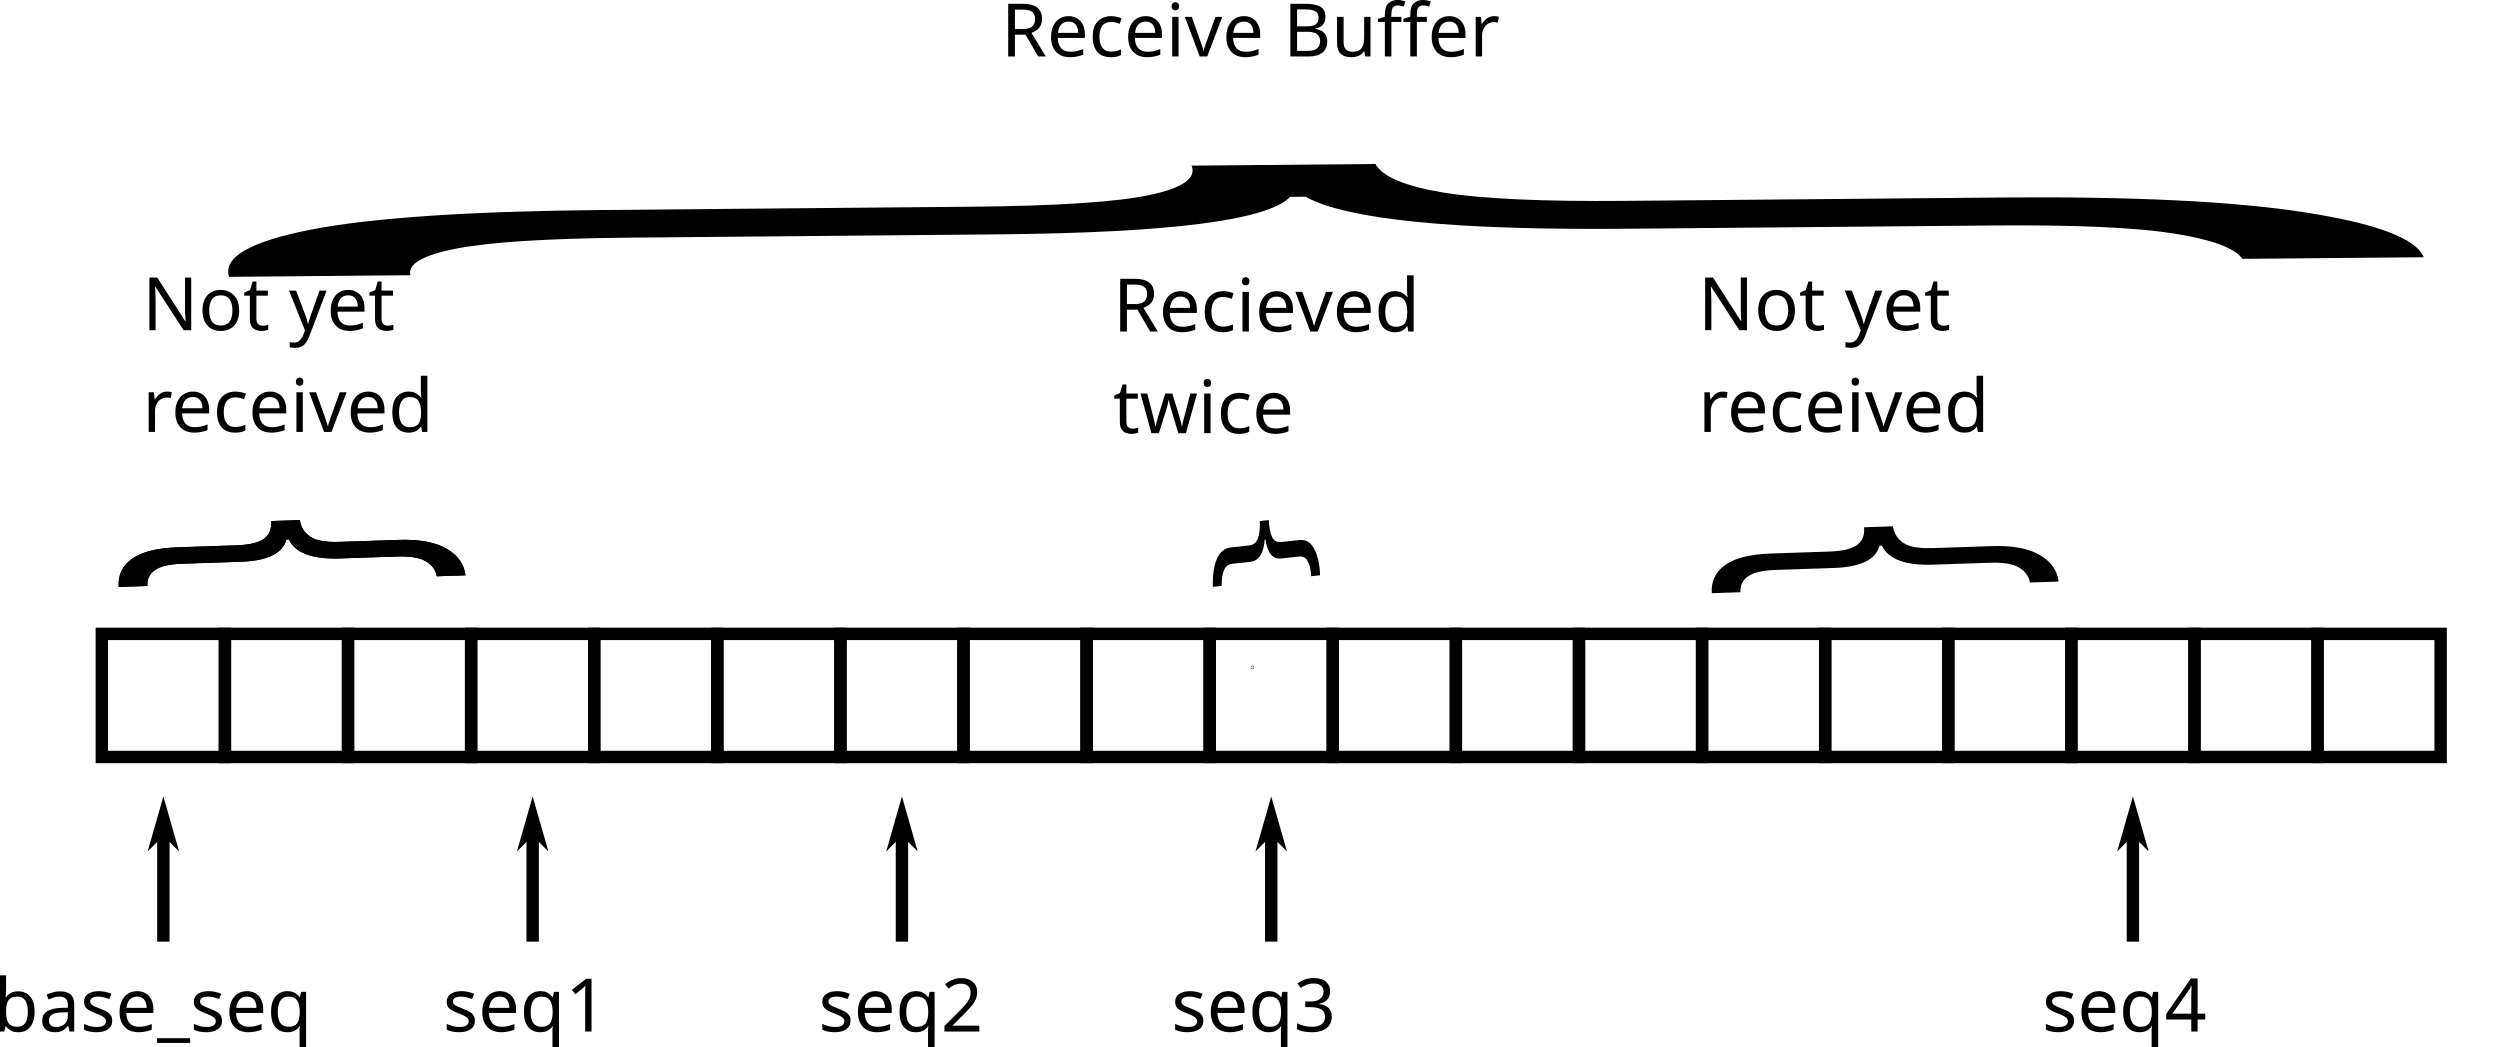
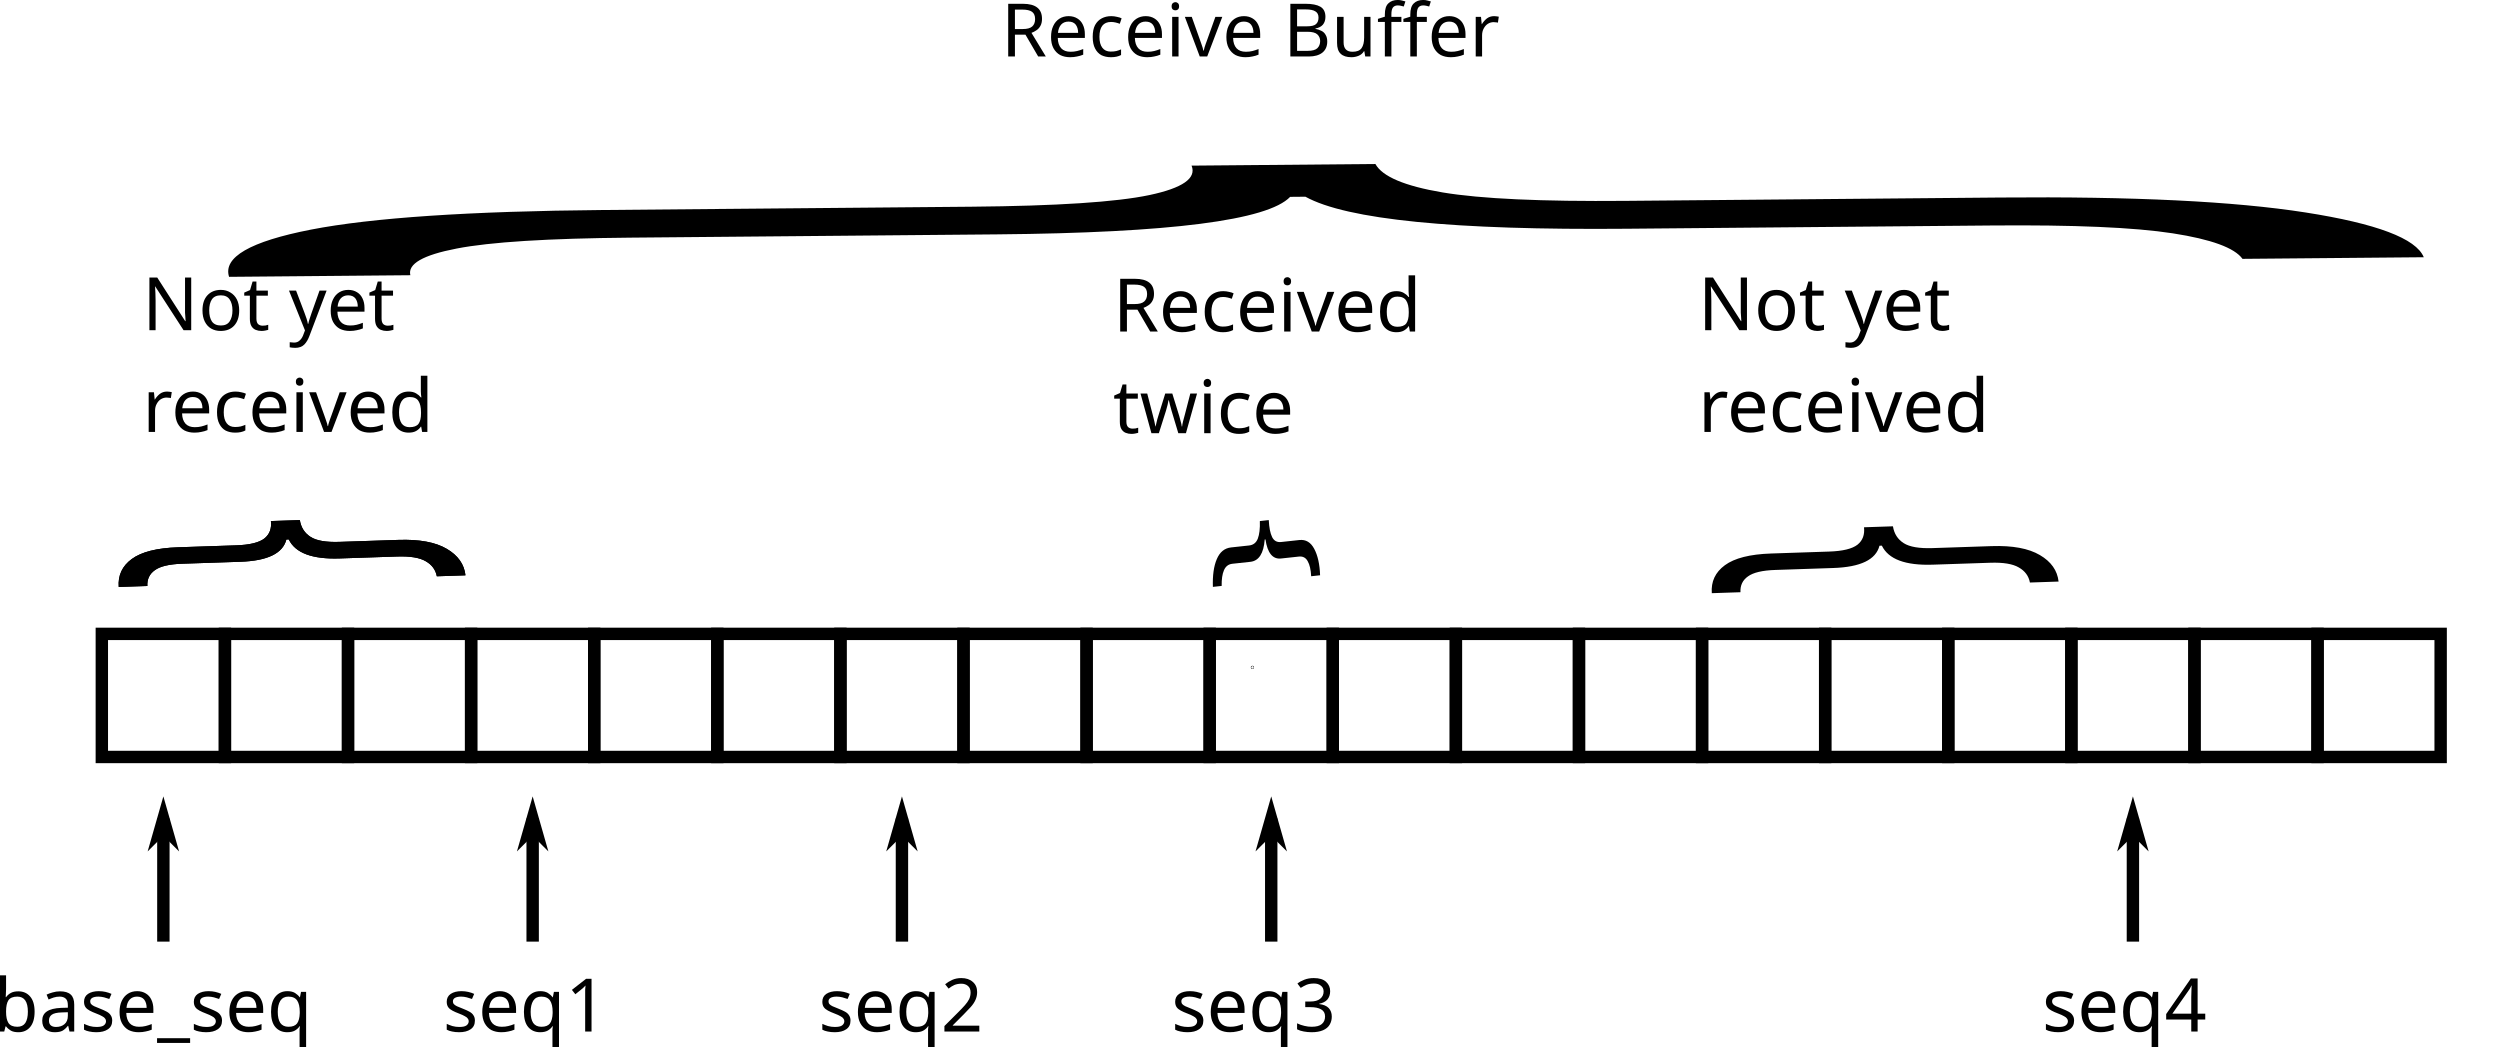
<svg xmlns="http://www.w3.org/2000/svg" width="214.941mm" height="89.961mm" viewBox="0 0 214.941 89.961" version="1.1" id="svg5">
  <defs id="defs2">
    <marker style="overflow:visible" id="marker31017" refX="0" refY="0" orient="auto">
      <path transform="matrix(-0.2,0,0,-0.2,-1.2,0)" style="fill:context-stroke;fill-rule:evenodd;stroke:context-stroke;stroke-width:1pt" d="M 0,0 5,-5 -12.5,0 5,5 Z" id="path31015" />
    </marker>
    <marker style="overflow:visible" id="Arrow1Send" refX="0" refY="0" orient="auto">
      <path transform="matrix(-0.2,0,0,-0.2,-1.2,0)" style="fill:context-stroke;fill-rule:evenodd;stroke:context-stroke;stroke-width:1pt" d="M 0,0 5,-5 -12.5,0 5,5 Z" id="path19815" />
    </marker>
    <marker style="overflow:visible" id="Arrow1Lend" refX="0" refY="0" orient="auto">
      <path transform="matrix(-0.8,0,0,-0.8,-10,0)" style="fill:context-stroke;fill-rule:evenodd;stroke:context-stroke;stroke-width:1pt" d="M 0,0 5,-5 -12.5,0 5,5 Z" id="path19803" />
    </marker>
  </defs>
  <g id="layer1" transform="translate(3.463121,-35.45986)">
    <path id="rect848" style="fill:none;stroke:#000000;stroke-width:1.065" d="M 37.042,89.958 H 47.625 V 100.542 H 37.042 Z" />
    <path id="path950" style="fill:none;stroke:#000000;stroke-width:1.065" d="M 47.625,89.958 H 58.208 V 100.542 H 47.625 Z" />
    <path id="path952" style="fill:none;stroke:#000000;stroke-width:1.065" d="M 58.208,89.958 H 68.792 V 100.542 H 58.208 Z" />
    <path id="path12479" style="fill:none;stroke:#000000;stroke-width:1.065" d="M 68.792,89.958 H 79.375 V 100.542 H 68.792 Z" />
    <path id="path12481" style="fill:none;stroke:#000000;stroke-width:1.065" d="M 79.375,89.958 H 89.958 V 100.542 H 79.375 Z" />
    <path id="path12483" style="fill:none;stroke:#000000;stroke-width:1.065" d="m 89.958,89.958 h 10.583 V 100.542 H 89.958 Z" />
    <path id="path12571" style="fill:none;stroke:#000000;stroke-width:1.065" d="M 100.542,89.958 H 111.125 v 10.583 h -10.583 z" />
    <path id="path12573" style="fill:none;stroke:#000000;stroke-width:1.065" d="m 111.125,89.958 h 10.583 v 10.583 H 111.125 Z" />
    <path id="path12575" style="fill:none;stroke:#000000;stroke-width:1.065" d="m 121.708,89.958 h 10.583 v 10.583 h -10.583 z" />
    <path id="path12581" style="fill:none;stroke:#000000;stroke-width:1.065" d="M 132.292,89.958 H 142.875 v 10.583 h -10.583 z" />
    <path id="path12675" style="fill:none;stroke:#000000;stroke-width:1.065" d="m 174.625,89.958 h 10.583 V 100.542 H 174.625 Z" />
    <path id="path12677" style="fill:none;stroke:#000000;stroke-width:1.065" d="m 185.208,89.958 h 10.583 v 10.583 h -10.583 z" />
    <path id="path12679" style="fill:none;stroke:#000000;stroke-width:1.065" d="M 195.792,89.958 H 206.375 v 10.583 h -10.583 z" />
    <text xml:space="preserve" style="font-style:normal;font-variant:normal;font-weight:normal;font-stretch:normal;font-size:6.35px;line-height:1.25;font-family:'Al Bayan';-inkscape-font-specification:'Al Bayan, Normal';font-variant-ligatures:normal;font-variant-caps:normal;font-variant-numeric:normal;font-variant-east-asian:normal;fill:#000000;fill-opacity:1;stroke:none;stroke-width:0.265" x="82.608" y="40.315" id="text20361-8">
      <tspan id="tspan20359-8" x="82.608" y="40.315">Receive Buffer</tspan>
    </text>
    <text xml:space="preserve" style="font-style:normal;font-weight:normal;font-size:77.226px;line-height:1.25;font-family:sans-serif;fill:#000000;fill-opacity:1;stroke:none;stroke-width:0.552" x="-168.922" y="52.322" id="text20365" transform="matrix(-0.1449228,-0.3556016,2.801935,-0.02502873,0,0)">
      <tspan id="tspan20363" style="stroke-width:0.552" x="-168.922" y="52.322">}</tspan>
    </text>
    <path style="fill:none;stroke:#000000;stroke-width:1.065;stroke-linecap:butt;stroke-linejoin:miter;stroke-miterlimit:4;stroke-dasharray:none;stroke-opacity:1;marker-end:url(#marker31017)" d="M 10.583,116.417 V 105.833" id="path20040" />
    <path style="fill:none;stroke:#000000;stroke-width:1.065;stroke-linecap:butt;stroke-linejoin:miter;stroke-miterlimit:4;stroke-dasharray:none;stroke-opacity:1;marker-end:url(#marker31017)" d="M 42.333,116.417 V 105.833" id="path20122" />
    <path style="fill:none;stroke:#000000;stroke-width:1.065;stroke-linecap:butt;stroke-linejoin:miter;stroke-miterlimit:4;stroke-dasharray:none;stroke-opacity:1;marker-end:url(#marker31017)" d="M 74.083,116.417 V 105.833" id="path20124" />
    <path style="fill:none;stroke:#000000;stroke-width:1.065;stroke-linecap:butt;stroke-linejoin:miter;stroke-miterlimit:4;stroke-dasharray:none;stroke-opacity:1;marker-end:url(#marker31017)" d="M 105.833,116.417 V 105.833" id="path20126" />
    <path style="fill:none;stroke:#000000;stroke-width:1.065;stroke-linecap:butt;stroke-linejoin:miter;stroke-miterlimit:4;stroke-dasharray:none;stroke-opacity:1;marker-end:url(#marker31017)" d="M 179.917,116.417 V 105.833" id="path20128" />
    <text xml:space="preserve" style="font-style:normal;font-variant:normal;font-weight:normal;font-stretch:normal;font-size:6.35px;line-height:1.25;font-family:'Al Bayan';-inkscape-font-specification:'Al Bayan, Normal';font-variant-ligatures:normal;font-variant-caps:normal;font-variant-numeric:normal;font-variant-east-asian:normal;fill:#000000;fill-opacity:1;stroke:none;stroke-width:0.265" x="-4.037" y="124.143" id="text20136">
      <tspan id="tspan20134" x="-4.037" y="124.143">base_seq</tspan>
    </text>
    <text xml:space="preserve" style="font-style:normal;font-variant:normal;font-weight:normal;font-stretch:normal;font-size:6.35px;line-height:1.25;font-family:'Al Bayan';-inkscape-font-specification:'Al Bayan, Normal';font-variant-ligatures:normal;font-variant-caps:normal;font-variant-numeric:normal;font-variant-east-asian:normal;fill:#000000;fill-opacity:1;stroke:none;stroke-width:0.265" x="34.617" y="124.143" id="text20836">
      <tspan id="tspan20834" x="34.617" y="124.143">seq1</tspan>
    </text>
    <text xml:space="preserve" style="font-style:normal;font-variant:normal;font-weight:normal;font-stretch:normal;font-size:6.35px;line-height:1.25;font-family:'Al Bayan';-inkscape-font-specification:'Al Bayan, Normal';font-variant-ligatures:normal;font-variant-caps:normal;font-variant-numeric:normal;font-variant-east-asian:normal;fill:#000000;fill-opacity:1;stroke:none;stroke-width:0.265" x="66.911" y="124.143" id="text22184">
      <tspan id="tspan22182" x="66.911" y="124.143">seq2</tspan>
    </text>
    <text xml:space="preserve" style="font-style:normal;font-variant:normal;font-weight:normal;font-stretch:normal;font-size:6.35px;line-height:1.25;font-family:'Al Bayan';-inkscape-font-specification:'Al Bayan, Normal';font-variant-ligatures:normal;font-variant-caps:normal;font-variant-numeric:normal;font-variant-east-asian:normal;fill:#000000;fill-opacity:1;stroke:none;stroke-width:0.265" x="97.247" y="124.143" id="text24216">
      <tspan id="tspan24214" x="97.247" y="124.143">seq3</tspan>
    </text>
    <text xml:space="preserve" style="font-style:normal;font-variant:normal;font-weight:normal;font-stretch:normal;font-size:6.35px;line-height:1.25;font-family:'Al Bayan';-inkscape-font-specification:'Al Bayan, Normal';font-variant-ligatures:normal;font-variant-caps:normal;font-variant-numeric:normal;font-variant-east-asian:normal;fill:#000000;fill-opacity:1;stroke:none;stroke-width:0.265" x="172.108" y="124.143" id="text26416">
      <tspan id="tspan26414" x="172.108" y="124.143">seq4</tspan>
    </text>
    <circle id="path34500" style="fill:#000000;stroke:#000000;stroke-width:0.265" cx="104.216" cy="92.838" r="0.006" />
    <path id="path59833" style="fill:none;stroke:#000000;stroke-width:1.065" d="M 5.292,89.958 H 15.875 V 100.542 H 5.292 Z" />
    <path id="path59835" style="fill:none;stroke:#000000;stroke-width:1.065" d="M 15.875,89.958 H 26.458 V 100.542 H 15.875 Z" />
    <path id="path59837" style="fill:none;stroke:#000000;stroke-width:1.065" d="M 26.458,89.958 H 37.042 V 100.542 H 26.458 Z" />
    <path id="path59839" style="fill:none;stroke:#000000;stroke-width:1.065" d="m 142.875,89.958 h 10.583 V 100.542 H 142.875 Z" />
    <path id="path59841" style="fill:none;stroke:#000000;stroke-width:1.065" d="m 153.458,89.958 h 10.583 v 10.583 h -10.583 z" />
    <path id="path59843" style="fill:none;stroke:#000000;stroke-width:1.065" d="M 164.042,89.958 H 174.625 v 10.583 h -10.583 z" />
    <text xml:space="preserve" style="font-style:normal;font-weight:normal;font-size:23.624px;line-height:1.25;font-family:sans-serif;fill:#000000;fill-opacity:1;stroke:none;stroke-width:0.552" x="-125.379" y="15.088" id="text59847" transform="matrix(-0.0748239,-0.6887476,1.446644,-0.04847694,0,0)">
      <tspan id="tspan59845" style="stroke-width:0.552" x="-125.379" y="15.088">}</tspan>
    </text>
    <text xml:space="preserve" style="font-style:normal;font-weight:normal;font-size:23.624px;line-height:1.25;font-family:sans-serif;fill:#000000;fill-opacity:1;stroke:none;stroke-width:0.552" x="-132.793" y="109.387" id="text59851" transform="matrix(-0.0748239,-0.6887476,1.446644,-0.04847694,0,0)">
      <tspan id="tspan59849" style="stroke-width:0.552" x="-132.793" y="109.387">}</tspan>
    </text>
    <text xml:space="preserve" style="font-style:normal;font-variant:normal;font-weight:normal;font-stretch:normal;font-size:6.35px;line-height:1.25;font-family:'Al Bayan';-inkscape-font-specification:'Al Bayan, Normal';font-variant-ligatures:normal;font-variant-caps:normal;font-variant-numeric:normal;font-variant-east-asian:normal;fill:#000000;fill-opacity:1;stroke:none;stroke-width:0.265" x="8.772" y="63.85" id="text59855">
      <tspan id="tspan59853" x="8.772" y="63.85">Not yet</tspan>
      <tspan x="8.772" y="72.591" id="tspan59879">received</tspan>
    </text>
    <text xml:space="preserve" style="font-style:normal;font-variant:normal;font-weight:normal;font-stretch:normal;font-size:6.35px;line-height:1.25;font-family:'Al Bayan';-inkscape-font-specification:'Al Bayan, Normal';font-variant-ligatures:normal;font-variant-caps:normal;font-variant-numeric:normal;font-variant-east-asian:normal;fill:#000000;fill-opacity:1;stroke:none;stroke-width:0.265" x="142.533" y="63.85" id="text60151">
      <tspan id="tspan60147" x="142.533" y="63.85">Not yet</tspan>
      <tspan x="142.533" y="72.591" id="tspan60149">received</tspan>
    </text>
    <text xml:space="preserve" style="font-style:normal;font-weight:normal;font-size:23.624px;line-height:1.25;font-family:sans-serif;fill:#000000;fill-opacity:1;stroke:none;stroke-width:0.552" x="-125.379" y="15.088" id="text60155" transform="matrix(-0.0748239,-0.6887476,1.446644,-0.04847694,0,0)">
      <tspan id="tspan60153" style="stroke-width:0.552" x="-125.379" y="15.088">}</tspan>
    </text>
    <text xml:space="preserve" style="font-style:normal;font-weight:normal;font-size:13.142px;line-height:1.25;font-family:sans-serif;fill:#000000;fill-opacity:1;stroke:none;stroke-width:0.552" x="-78.352" y="130.619" id="text899" transform="matrix(-0.04162486,-1.238077,0.8047743,-0.08714107,0,0)">
      <tspan id="tspan897" style="stroke-width:0.552" x="-78.352" y="130.619">}</tspan>
    </text>
    <text xml:space="preserve" style="font-style:normal;font-variant:normal;font-weight:normal;font-stretch:normal;font-size:6.35px;line-height:1.25;font-family:'Al Bayan';-inkscape-font-specification:'Al Bayan, Normal';font-variant-ligatures:normal;font-variant-caps:normal;font-variant-numeric:normal;font-variant-east-asian:normal;fill:#000000;fill-opacity:1;stroke:none;stroke-width:0.265" x="92.239" y="63.961" id="text991">
-       <tspan x="92.239" y="63.961" id="tspan989">Recieved</tspan>
+       <tspan x="92.239" y="63.961" id="tspan989">Received</tspan>
      <tspan x="92.239" y="72.703" id="tspan2151">twice</tspan>
    </text>
  </g>
</svg>
